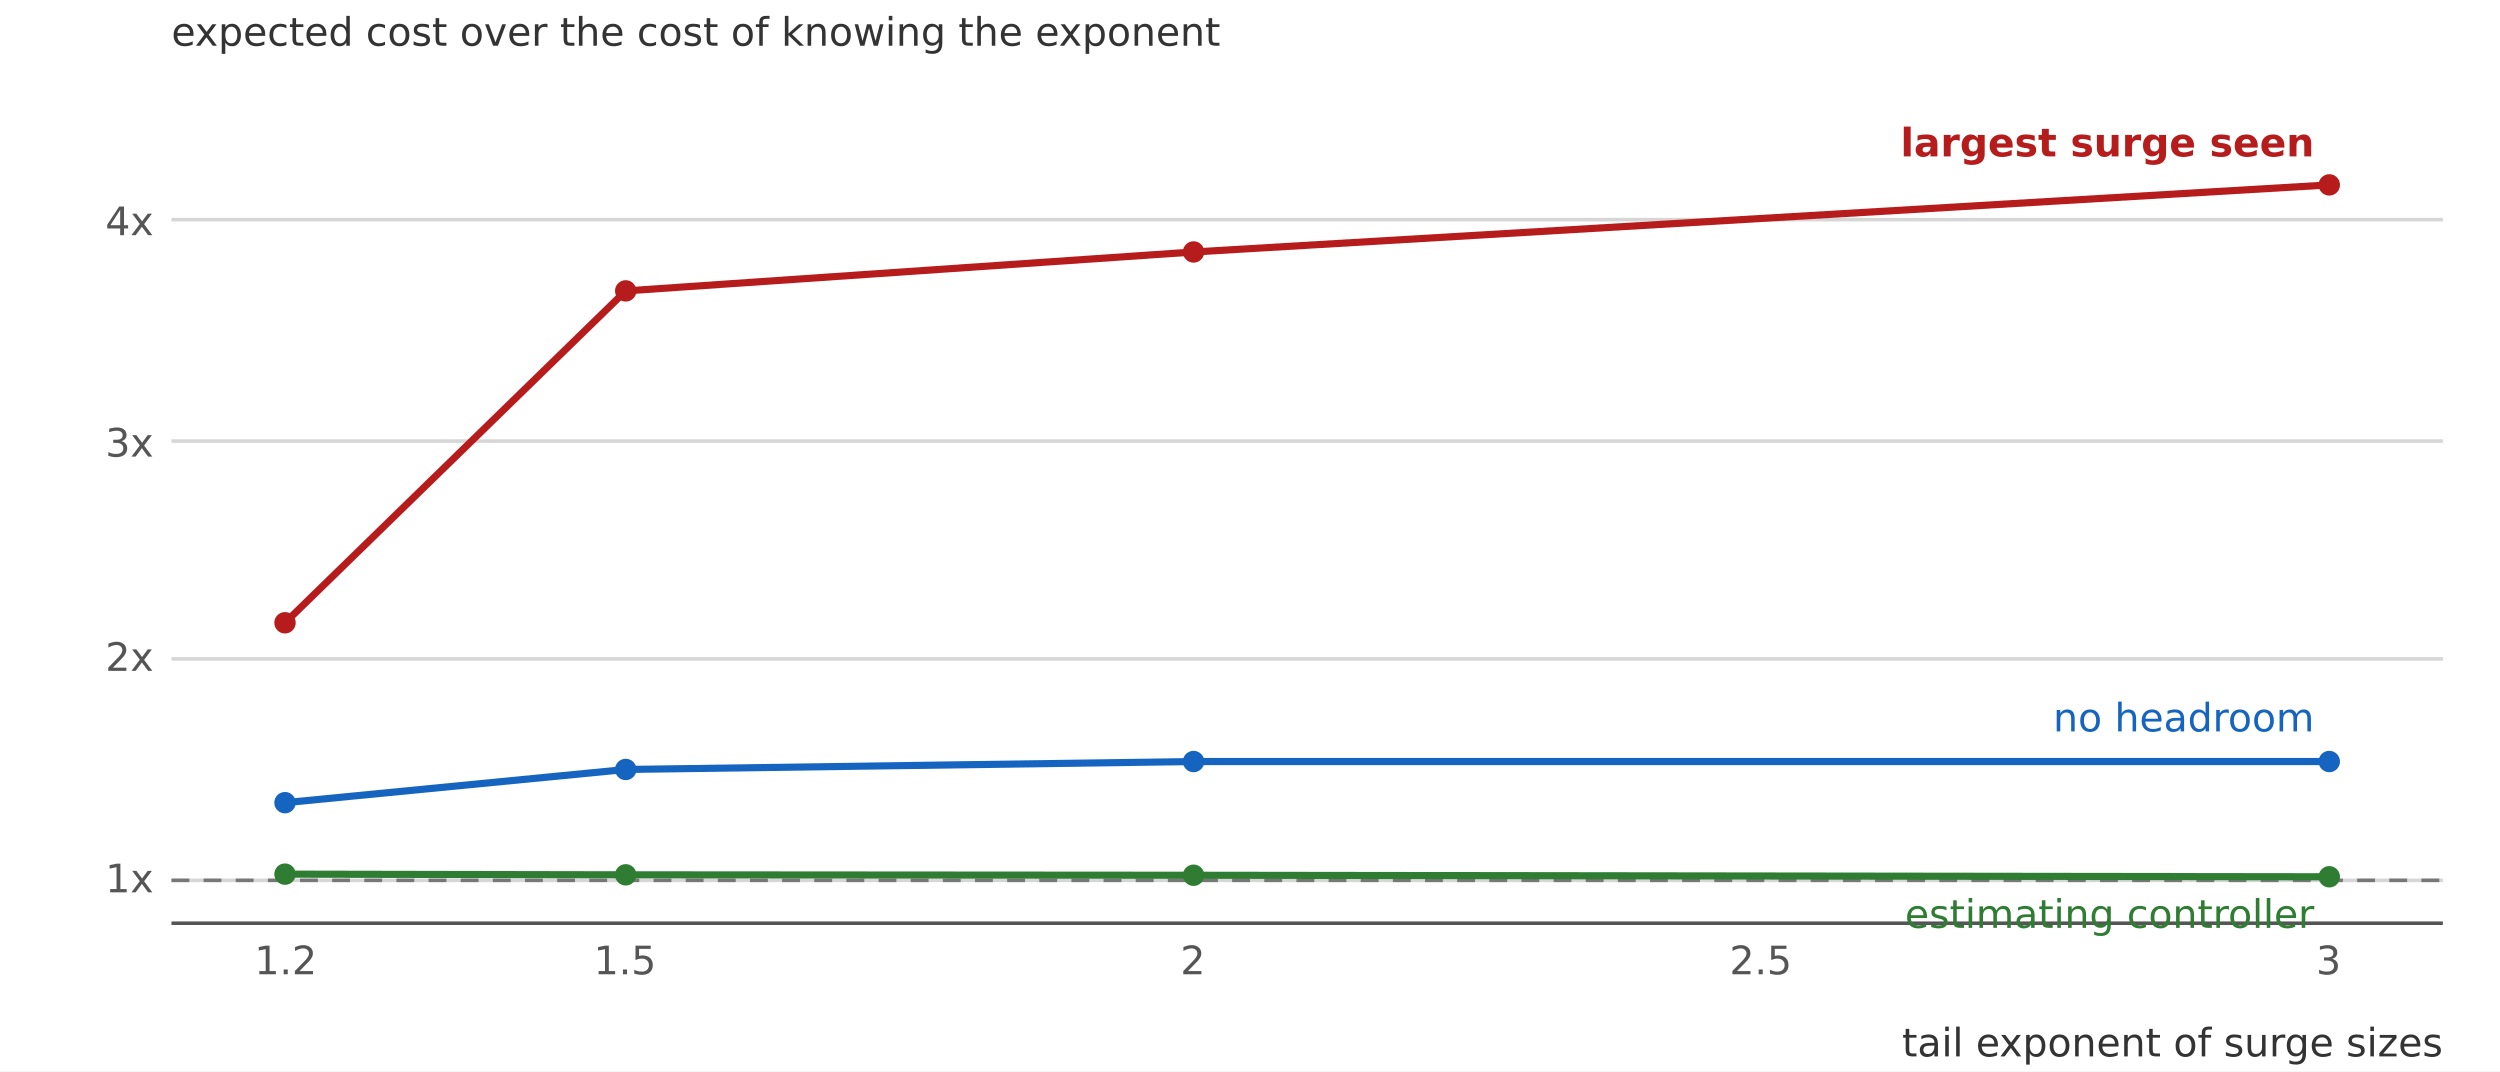
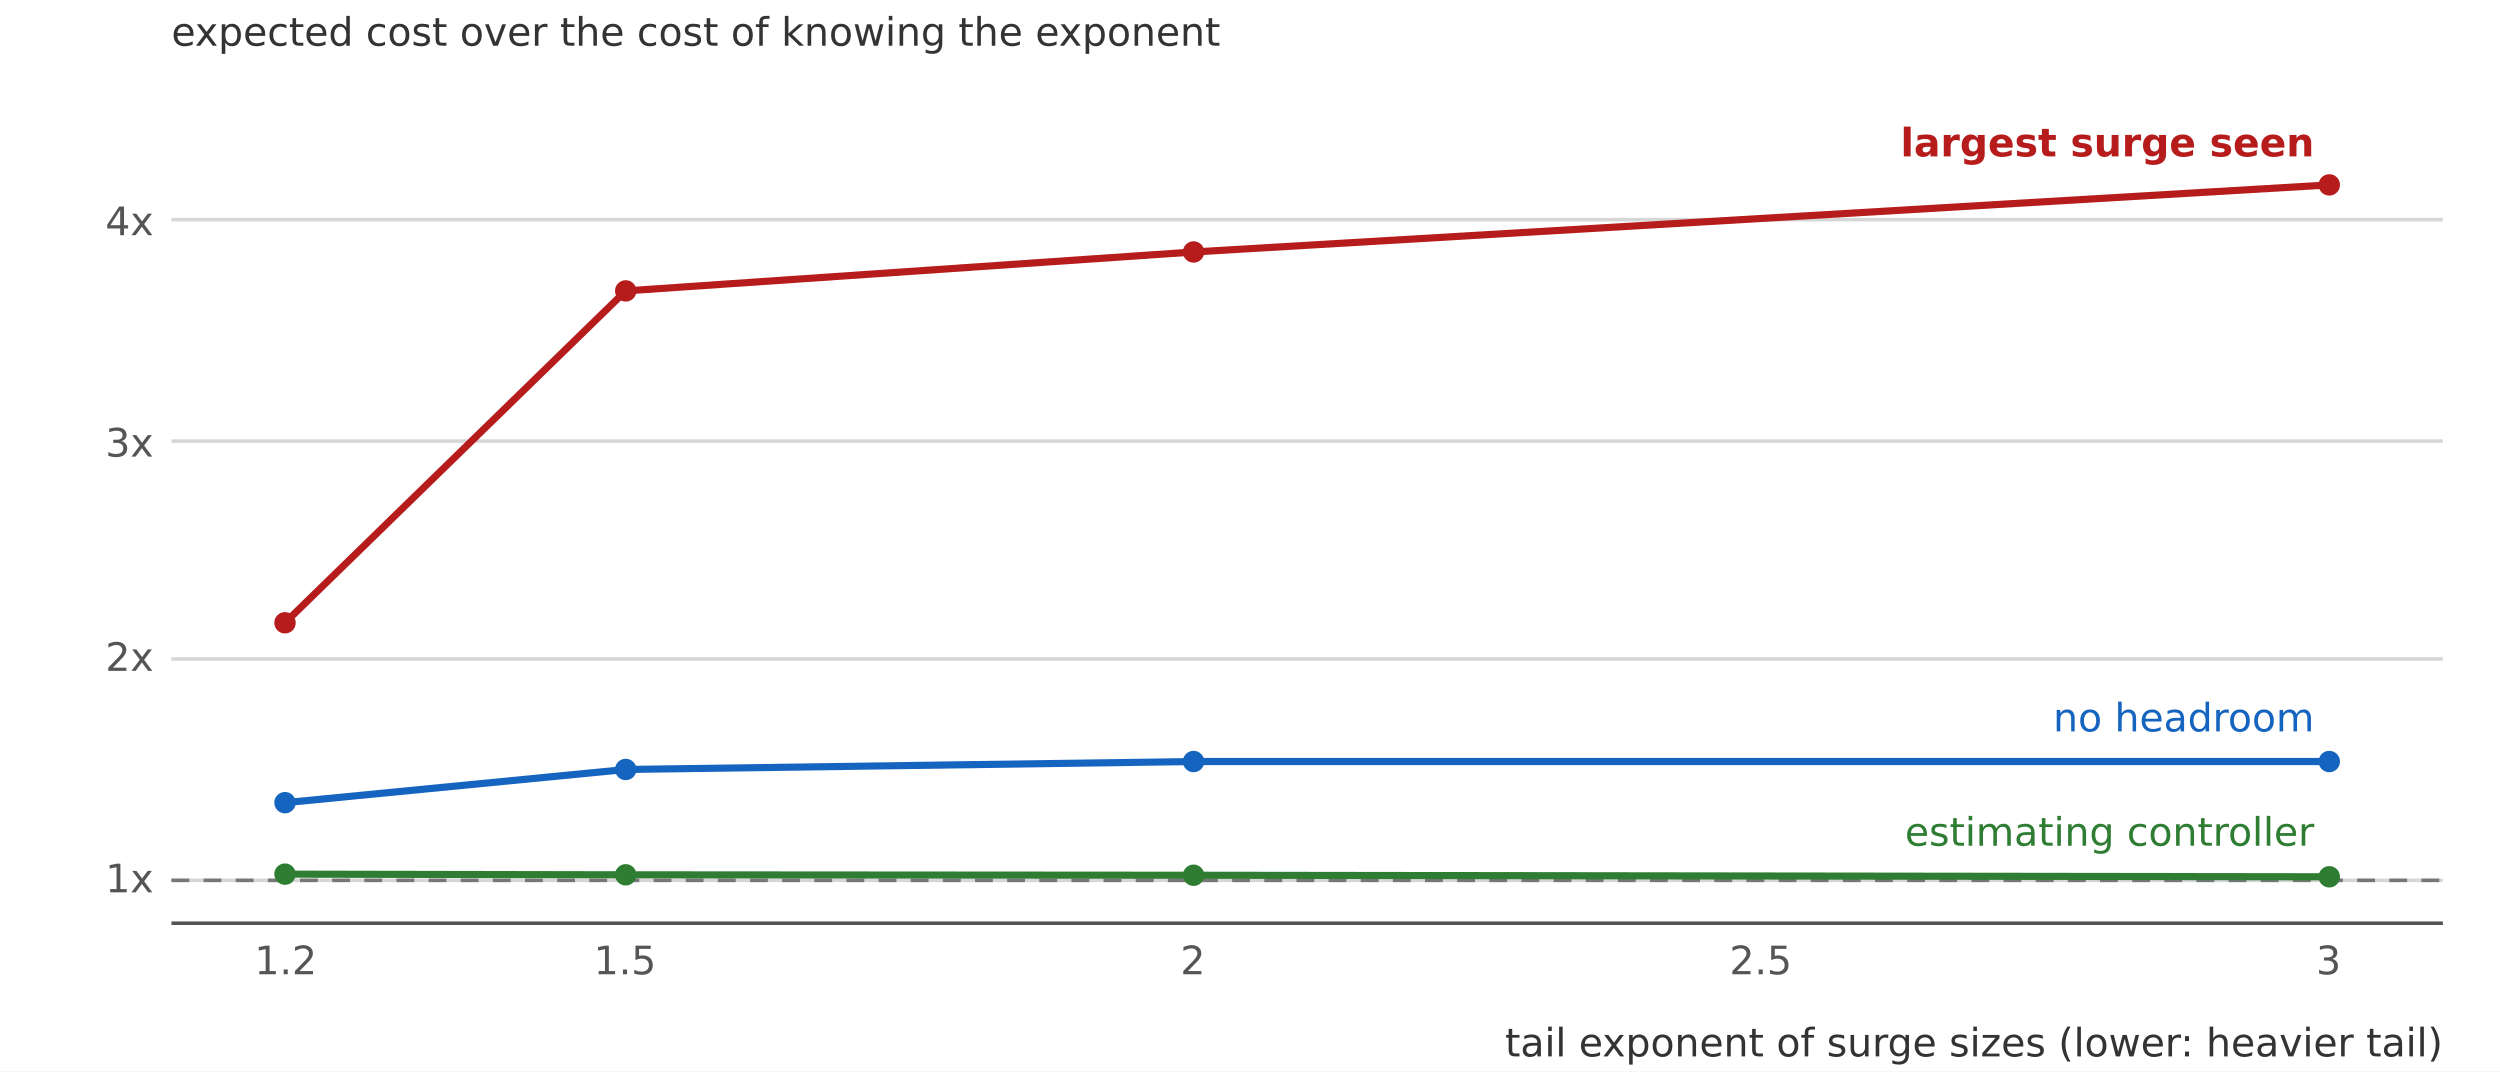
<svg xmlns="http://www.w3.org/2000/svg" viewBox="0 0 700 300" width="700" height="300" role="img" font-family="DejaVu Sans, Helvetica, Arial, sans-serif" font-size="11">
  <style>.f-ink{fill:#333}.s-ink{stroke:#333}.f-sub{fill:#555}.s-sub{stroke:#555}.f-grid{fill:#d6d6d6}.s-grid{stroke:#d6d6d6}.f-a{fill:#b71c1c}.s-a{stroke:#b71c1c}.f-b{fill:#1565c0}.s-b{stroke:#1565c0}.f-c{fill:#2e7d32}.s-c{stroke:#2e7d32}.f-d{fill:#e65100}.s-d{stroke:#e65100}.f-e{fill:#6a1b9a}.s-e{stroke:#6a1b9a}.f-g{fill:#777}.s-g{stroke:#777}.f-bg{fill:#fff}.s-bg{stroke:#fff}@media (prefers-color-scheme: dark){.f-ink{fill:#ddd}.s-ink{stroke:#ddd}.f-sub{fill:#aaa}.s-sub{stroke:#aaa}.f-grid{fill:#444}.s-grid{stroke:#444}.f-a{fill:#ef9a9a}.s-a{stroke:#ef9a9a}.f-b{fill:#8ab4f8}.s-b{stroke:#8ab4f8}.f-c{fill:#81c784}.s-c{stroke:#81c784}.f-d{fill:#ffcc80}.s-d{stroke:#ffcc80}.f-e{fill:#ce93d8}.s-e{stroke:#ce93d8}.f-g{fill:#bbb}.s-g{stroke:#bbb}.f-bg{fill:#1e1e1e}.s-bg{stroke:#1e1e1e}}</style>
  <rect x="0" y="0" width="700" height="300" class="f-bg" />
  <path d="M48.00 246.50 H684.00" class="s-grid" fill="none" />
  <text x="43.00" y="249.85" text-anchor="end" class="f-sub">1x</text>
  <path d="M48.00 184.50 H684.00" class="s-grid" fill="none" />
  <text x="43.00" y="187.85" text-anchor="end" class="f-sub">2x</text>
  <path d="M48.00 123.50 H684.00" class="s-grid" fill="none" />
  <text x="43.00" y="127.85" text-anchor="end" class="f-sub">3x</text>
  <path d="M48.00 61.50 H684.00" class="s-grid" fill="none" />
  <text x="43.00" y="65.85" text-anchor="end" class="f-sub">4x</text>
  <text x="80.00" y="272.80" text-anchor="middle" class="f-sub">1.2</text>
  <text x="175.00" y="272.80" text-anchor="middle" class="f-sub">1.5</text>
  <text x="334.00" y="272.80" text-anchor="middle" class="f-sub">2</text>
  <text x="493.00" y="272.80" text-anchor="middle" class="f-sub">2.5</text>
  <text x="652.00" y="272.80" text-anchor="middle" class="f-sub">3</text>
  <path d="M48.00 258.50 H684.00" class="s-sub" fill="none" />
  <text x="48.00" y="12.80" text-anchor="start" class="f-ink">expected cost over the cost of knowing the exponent</text>
-   <text x="684.00" y="295.80" text-anchor="end" class="f-ink">tail exponent of surge sizes</text>
+   <text x="684.00" y="295.80" text-anchor="end" class="f-ink">tail exponent of surge sizes (lower: heavier tail)</text>
  <path d="M48.00 246.50 H684.00" class="s-g" fill="none" stroke-width="1" stroke-dasharray="5 4" />
  <path d="M79.80 174.38 L175.20 81.45 L334.20 70.55 L652.20 51.77" class="s-a" fill="none" stroke-width="2" />
  <circle cx="79.80" cy="174.38" r="3" class="f-a" />
  <circle cx="175.20" cy="81.45" r="3" class="f-a" />
  <circle cx="334.20" cy="70.55" r="3" class="f-a" />
  <circle cx="652.20" cy="51.77" r="3" class="f-a" />
  <path d="M79.80 224.75 L175.20 215.45 L334.20 213.23 L652.20 213.23" class="s-b" fill="none" stroke-width="2" />
  <circle cx="79.80" cy="224.75" r="3" class="f-b" />
  <circle cx="175.20" cy="215.45" r="3" class="f-b" />
  <circle cx="334.20" cy="213.23" r="3" class="f-b" />
  <circle cx="652.20" cy="213.23" r="3" class="f-b" />
  <path d="M79.80 244.76 L175.20 244.95 L334.20 245.07 L652.20 245.50" class="s-c" fill="none" stroke-width="2" />
  <circle cx="79.80" cy="244.76" r="3" class="f-c" />
  <circle cx="175.20" cy="244.95" r="3" class="f-c" />
  <circle cx="334.20" cy="245.07" r="3" class="f-c" />
  <circle cx="652.20" cy="245.50" r="3" class="f-c" />
  <text x="648.00" y="43.80" text-anchor="end" class="f-a" font-weight="bold">largest surge seen</text>
  <text x="648.00" y="204.80" text-anchor="end" class="f-b">no headroom</text>
-   <text x="648.00" y="259.80" text-anchor="end" class="f-c">estimating controller</text>
+   <text x="648.00" y="236.80" text-anchor="end" class="f-c">estimating controller</text>
</svg>
